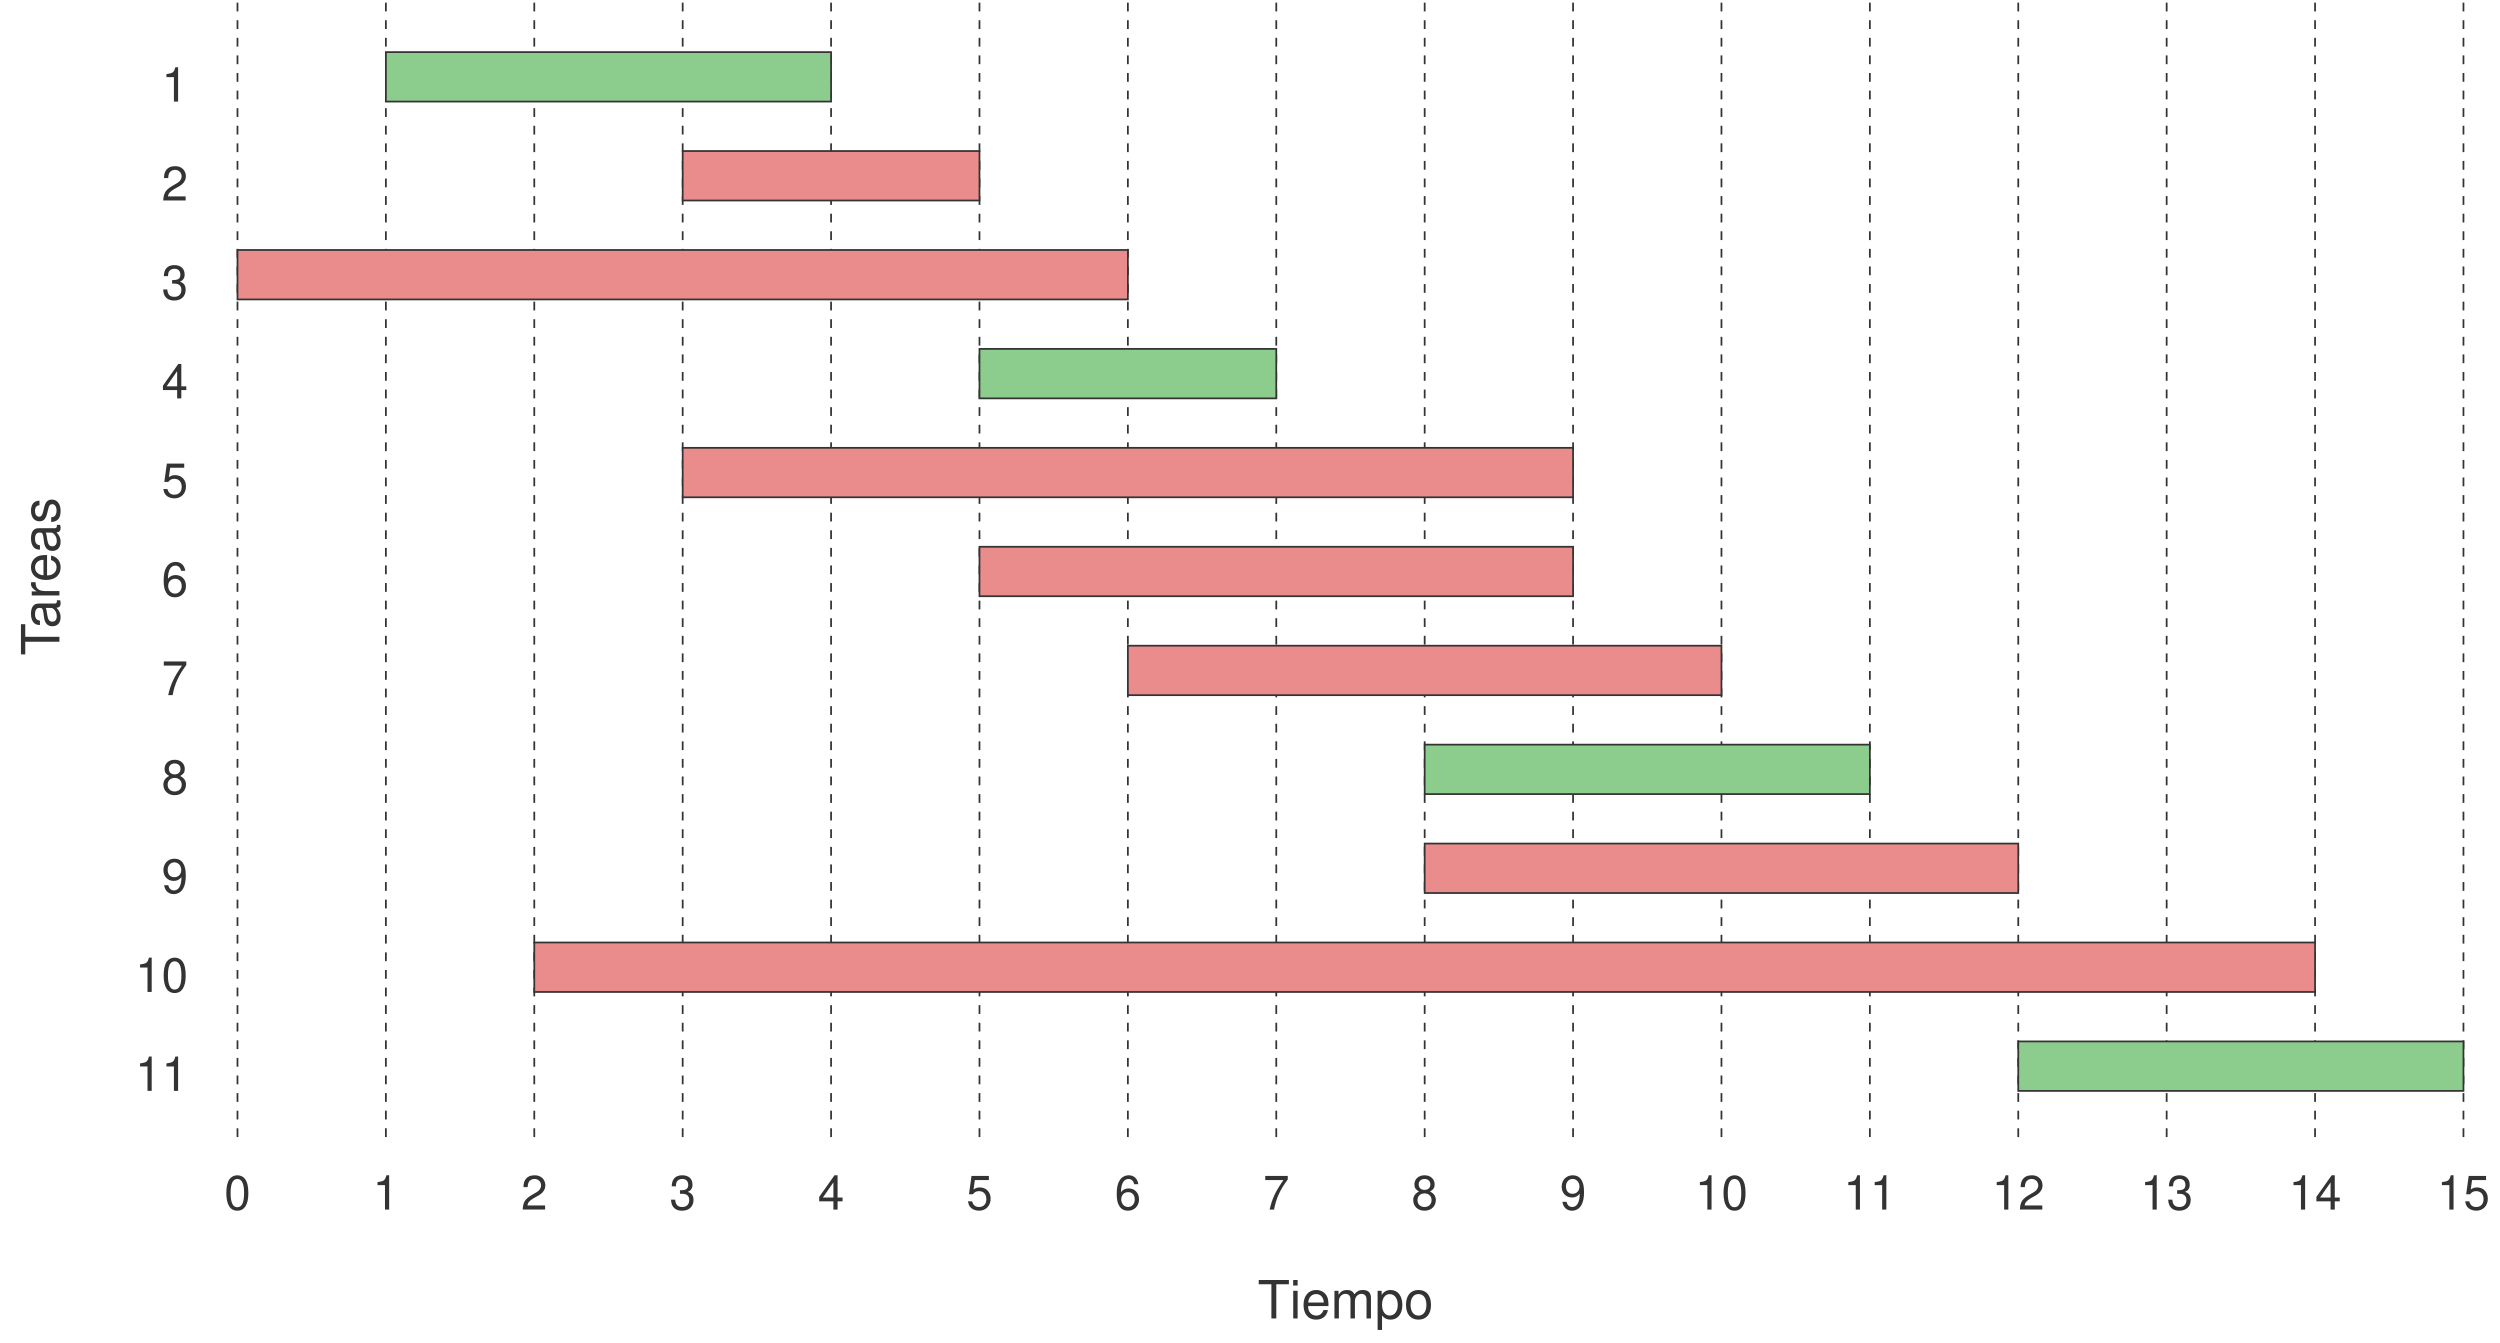
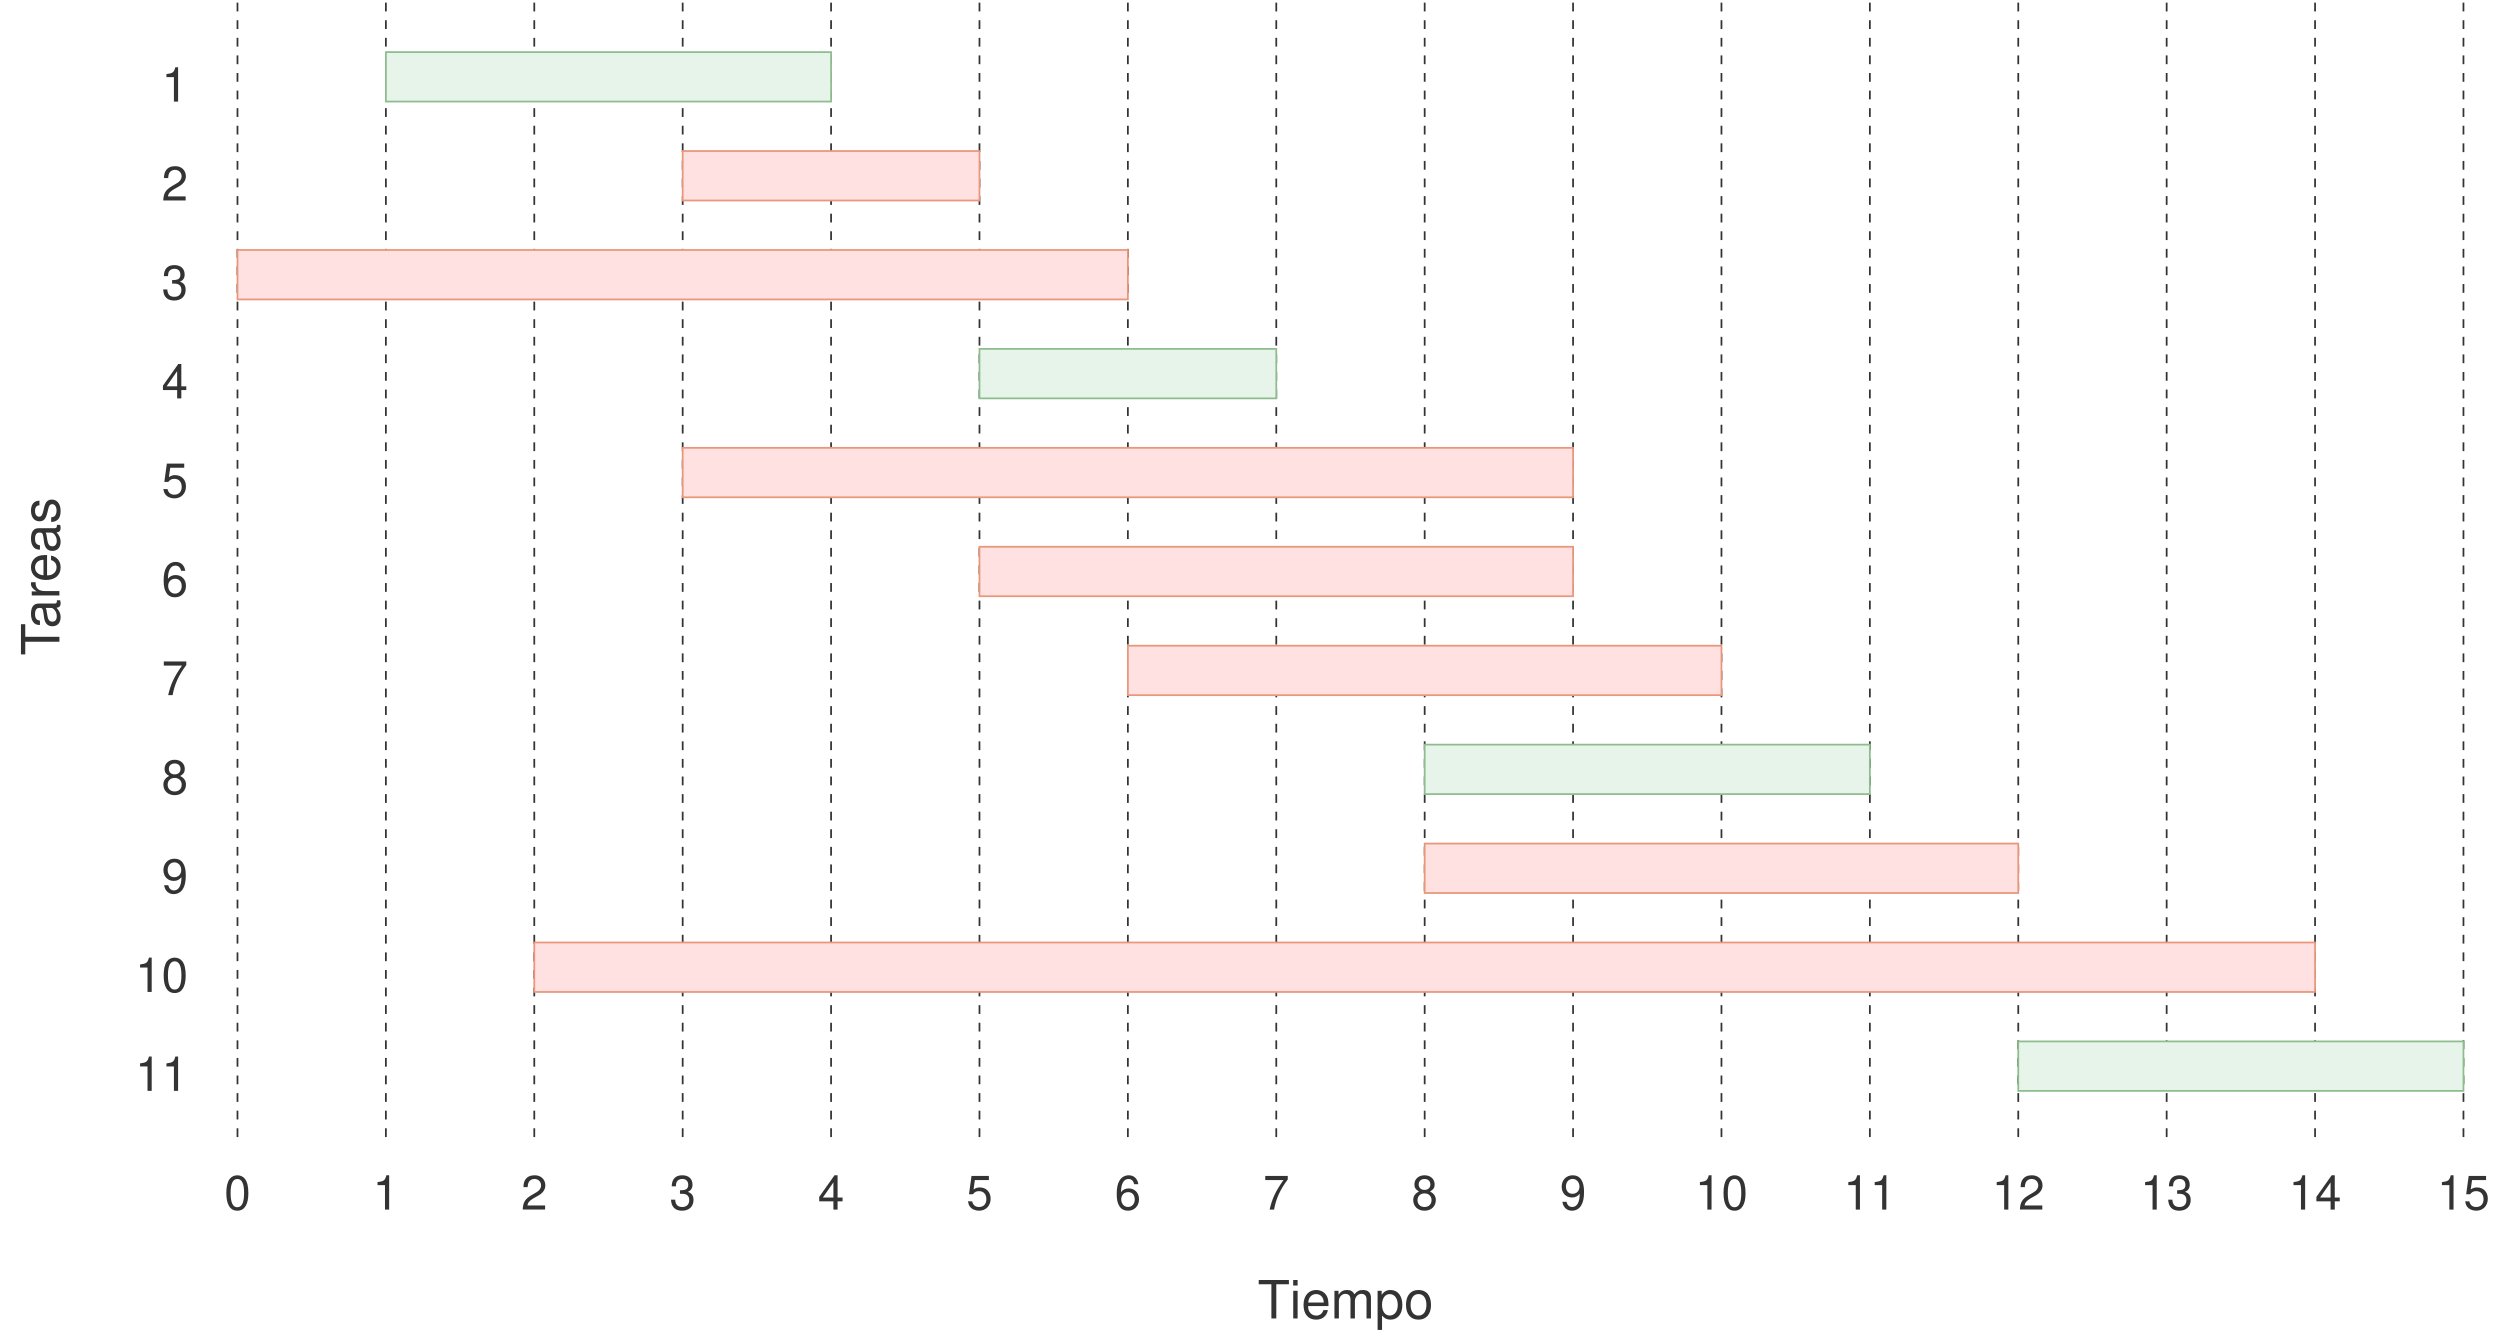
<svg xmlns="http://www.w3.org/2000/svg" width="717pt" height="385pt" viewBox="1171 888 11369 6106">
  <g fill="none">
    <polyline points=" 2250,900 2250,6075" stroke="#333333" stroke-width="8px" stroke-dasharray="40 40" />
    <polyline points=" 2925,900 2925,6075" stroke="#333333" stroke-width="8px" stroke-dasharray="40 40" />
    <polyline points=" 3600,900 3600,6075" stroke="#333333" stroke-width="8px" stroke-dasharray="40 40" />
    <polyline points=" 4275,900 4275,6075" stroke="#333333" stroke-width="8px" stroke-dasharray="40 40" />
    <polyline points=" 4950,900 4950,6075" stroke="#333333" stroke-width="8px" stroke-dasharray="40 40" />
    <polyline points=" 5625,900 5625,6075" stroke="#333333" stroke-width="8px" stroke-dasharray="40 40" />
    <polyline points=" 6300,900 6300,6075" stroke="#333333" stroke-width="8px" stroke-dasharray="40 40" />
    <polyline points=" 6975,900 6975,6075" stroke="#333333" stroke-width="8px" stroke-dasharray="40 40" />
    <polyline points=" 7650,900 7650,6075" stroke="#333333" stroke-width="8px" stroke-dasharray="40 40" />
    <polyline points=" 8325,900 8325,6075" stroke="#333333" stroke-width="8px" stroke-dasharray="40 40" />
    <polyline points=" 9000,900 9000,6075" stroke="#333333" stroke-width="8px" stroke-dasharray="40 40" />
    <polyline points=" 9675,900 9675,6075" stroke="#333333" stroke-width="8px" stroke-dasharray="40 40" />
    <polyline points=" 10350,900 10350,6075" stroke="#333333" stroke-width="8px" stroke-dasharray="40 40" />
    <polyline points=" 11025,900 11025,6075" stroke="#333333" stroke-width="8px" stroke-dasharray="40 40" />
    <polyline points=" 11700,900 11700,6075" stroke="#333333" stroke-width="8px" stroke-dasharray="40 40" />
    <polyline points=" 12375,900 12375,6075" stroke="#333333" stroke-width="8px" stroke-dasharray="40 40" />
-     <rect x="2925" y="1125" width="2025" height="225" fill="#8ccc8c" stroke="#333333" stroke-width="8px" />
-     <rect x="4275" y="1575" width="1350" height="225" fill="#ea8c8c" stroke="#333333" stroke-width="8px" />
-     <rect x="2250" y="2025" width="4050" height="225" fill="#ea8c8c" stroke="#333333" stroke-width="8px" />
-     <rect x="4275" y="2925" width="4050" height="225" fill="#ea8c8c" stroke="#333333" stroke-width="8px" />
-     <rect x="3600" y="5175" width="8100" height="225" fill="#ea8c8c" stroke="#333333" stroke-width="8px" />
-     <rect x="5625" y="2475" width="1350" height="225" fill="#8ccc8c" stroke="#333333" stroke-width="8px" />
-     <rect x="5625" y="3375" width="2700" height="225" fill="#ea8c8c" stroke="#333333" stroke-width="8px" />
-     <rect x="6300" y="3825" width="2700" height="225" fill="#ea8c8c" stroke="#333333" stroke-width="8px" />
-     <rect x="7650" y="4275" width="2025" height="225" fill="#8ccc8c" stroke="#333333" stroke-width="8px" />
-     <rect x="7650" y="4725" width="2700" height="225" fill="#ea8c8c" stroke="#333333" stroke-width="8px" />
-     <rect x="10350" y="5625" width="2025" height="225" fill="#8ccc8c" stroke="#333333" stroke-width="8px" />
+     <rect x="2925" y="1125" width="2025" height="225" fill="#e6f4ea" stroke="#8fbc8f" stroke-width="8px" />
+     <rect x="4275" y="1575" width="1350" height="225" fill="#ffe1e1" stroke="#e9967a" stroke-width="8px" />
+     <rect x="2250" y="2025" width="4050" height="225" fill="#ffe1e1" stroke="#e9967a" stroke-width="8px" />
+     <rect x="4275" y="2925" width="4050" height="225" fill="#ffe1e1" stroke="#e9967a" stroke-width="8px" />
+     <rect x="3600" y="5175" width="8100" height="225" fill="#ffe1e1" stroke="#e9967a" stroke-width="8px" />
+     <rect x="5625" y="2475" width="1350" height="225" fill="#e6f4ea" stroke="#8fbc8f" stroke-width="8px" />
+     <rect x="5625" y="3375" width="2700" height="225" fill="#ffe1e1" stroke="#e9967a" stroke-width="8px" />
+     <rect x="6300" y="3825" width="2700" height="225" fill="#ffe1e1" stroke="#e9967a" stroke-width="8px" />
+     <rect x="7650" y="4275" width="2025" height="225" fill="#e6f4ea" stroke="#8fbc8f" stroke-width="8px" />
+     <rect x="7650" y="4725" width="2700" height="225" fill="#ffe1e1" stroke="#e9967a" stroke-width="8px" />
+     <rect x="10350" y="5625" width="2025" height="225" fill="#e6f4ea" stroke="#8fbc8f" stroke-width="8px" />
    <text xml:space="preserve" x="2250" y="6390" fill="#333333" font-family="Helvetica" font-style="normal" font-weight="normal" font-size="216" text-anchor="middle">0</text>
    <text xml:space="preserve" x="2925" y="6390" fill="#333333" font-family="Helvetica" font-style="normal" font-weight="normal" font-size="216" text-anchor="middle">1</text>
    <text xml:space="preserve" x="3600" y="6390" fill="#333333" font-family="Helvetica" font-style="normal" font-weight="normal" font-size="216" text-anchor="middle">2</text>
    <text xml:space="preserve" x="4275" y="6390" fill="#333333" font-family="Helvetica" font-style="normal" font-weight="normal" font-size="216" text-anchor="middle">3</text>
    <text xml:space="preserve" x="4950" y="6390" fill="#333333" font-family="Helvetica" font-style="normal" font-weight="normal" font-size="216" text-anchor="middle">4</text>
    <text xml:space="preserve" x="5625" y="6390" fill="#333333" font-family="Helvetica" font-style="normal" font-weight="normal" font-size="216" text-anchor="middle">5</text>
    <text xml:space="preserve" x="6300" y="6390" fill="#333333" font-family="Helvetica" font-style="normal" font-weight="normal" font-size="216" text-anchor="middle">6</text>
    <text xml:space="preserve" x="6975" y="6390" fill="#333333" font-family="Helvetica" font-style="normal" font-weight="normal" font-size="216" text-anchor="middle">7</text>
    <text xml:space="preserve" x="7650" y="6390" fill="#333333" font-family="Helvetica" font-style="normal" font-weight="normal" font-size="216" text-anchor="middle">8</text>
    <text xml:space="preserve" x="8325" y="6390" fill="#333333" font-family="Helvetica" font-style="normal" font-weight="normal" font-size="216" text-anchor="middle">9</text>
    <text xml:space="preserve" x="9000" y="6390" fill="#333333" font-family="Helvetica" font-style="normal" font-weight="normal" font-size="216" text-anchor="middle">10</text>
    <text xml:space="preserve" x="9675" y="6390" fill="#333333" font-family="Helvetica" font-style="normal" font-weight="normal" font-size="216" text-anchor="middle">11</text>
    <text xml:space="preserve" x="10350" y="6390" fill="#333333" font-family="Helvetica" font-style="normal" font-weight="normal" font-size="216" text-anchor="middle">12</text>
    <text xml:space="preserve" x="11025" y="6390" fill="#333333" font-family="Helvetica" font-style="normal" font-weight="normal" font-size="216" text-anchor="middle">13</text>
    <text xml:space="preserve" x="11700" y="6390" fill="#333333" font-family="Helvetica" font-style="normal" font-weight="normal" font-size="216" text-anchor="middle">14</text>
    <text xml:space="preserve" x="12375" y="6390" fill="#333333" font-family="Helvetica" font-style="normal" font-weight="normal" font-size="216" text-anchor="middle">15</text>
    <text xml:space="preserve" x="2025" y="2250" fill="#333333" font-family="Helvetica" font-style="normal" font-weight="normal" font-size="216" text-anchor="end">3</text>
    <text xml:space="preserve" x="2025" y="2700" fill="#333333" font-family="Helvetica" font-style="normal" font-weight="normal" font-size="216" text-anchor="end">4</text>
    <text xml:space="preserve" x="2025" y="3150" fill="#333333" font-family="Helvetica" font-style="normal" font-weight="normal" font-size="216" text-anchor="end">5</text>
    <text xml:space="preserve" x="2025" y="3600" fill="#333333" font-family="Helvetica" font-style="normal" font-weight="normal" font-size="216" text-anchor="end">6</text>
    <text xml:space="preserve" x="2025" y="4050" fill="#333333" font-family="Helvetica" font-style="normal" font-weight="normal" font-size="216" text-anchor="end">7</text>
    <text xml:space="preserve" x="2025" y="4500" fill="#333333" font-family="Helvetica" font-style="normal" font-weight="normal" font-size="216" text-anchor="end">8</text>
    <text xml:space="preserve" x="2025" y="4950" fill="#333333" font-family="Helvetica" font-style="normal" font-weight="normal" font-size="216" text-anchor="end">9</text>
    <text xml:space="preserve" x="2025" y="1800" fill="#333333" font-family="Helvetica" font-style="normal" font-weight="normal" font-size="216" text-anchor="end">2</text>
    <text xml:space="preserve" x="2025" y="1350" fill="#333333" font-family="Helvetica" font-style="normal" font-weight="normal" font-size="216" text-anchor="end">1</text>
    <text xml:space="preserve" x="2025" y="5400" fill="#333333" font-family="Helvetica" font-style="normal" font-weight="normal" font-size="216" text-anchor="end">10</text>
    <text xml:space="preserve" x="2025" y="5850" fill="#333333" font-family="Helvetica" font-style="normal" font-weight="normal" font-size="216" text-anchor="end">11</text>
    <g transform="translate(1440,3510) rotate(-90)">
      <text xml:space="preserve" x="0" y="0" fill="#333333" font-family="Helvetica" font-style="normal" font-weight="normal" font-size="240" text-anchor="middle">Tareas</text>
    </g>
    <text xml:space="preserve" x="7290" y="6885" fill="#333333" font-family="Helvetica" font-style="normal" font-weight="normal" font-size="240" text-anchor="middle">Tiempo</text>
  </g>
</svg>
